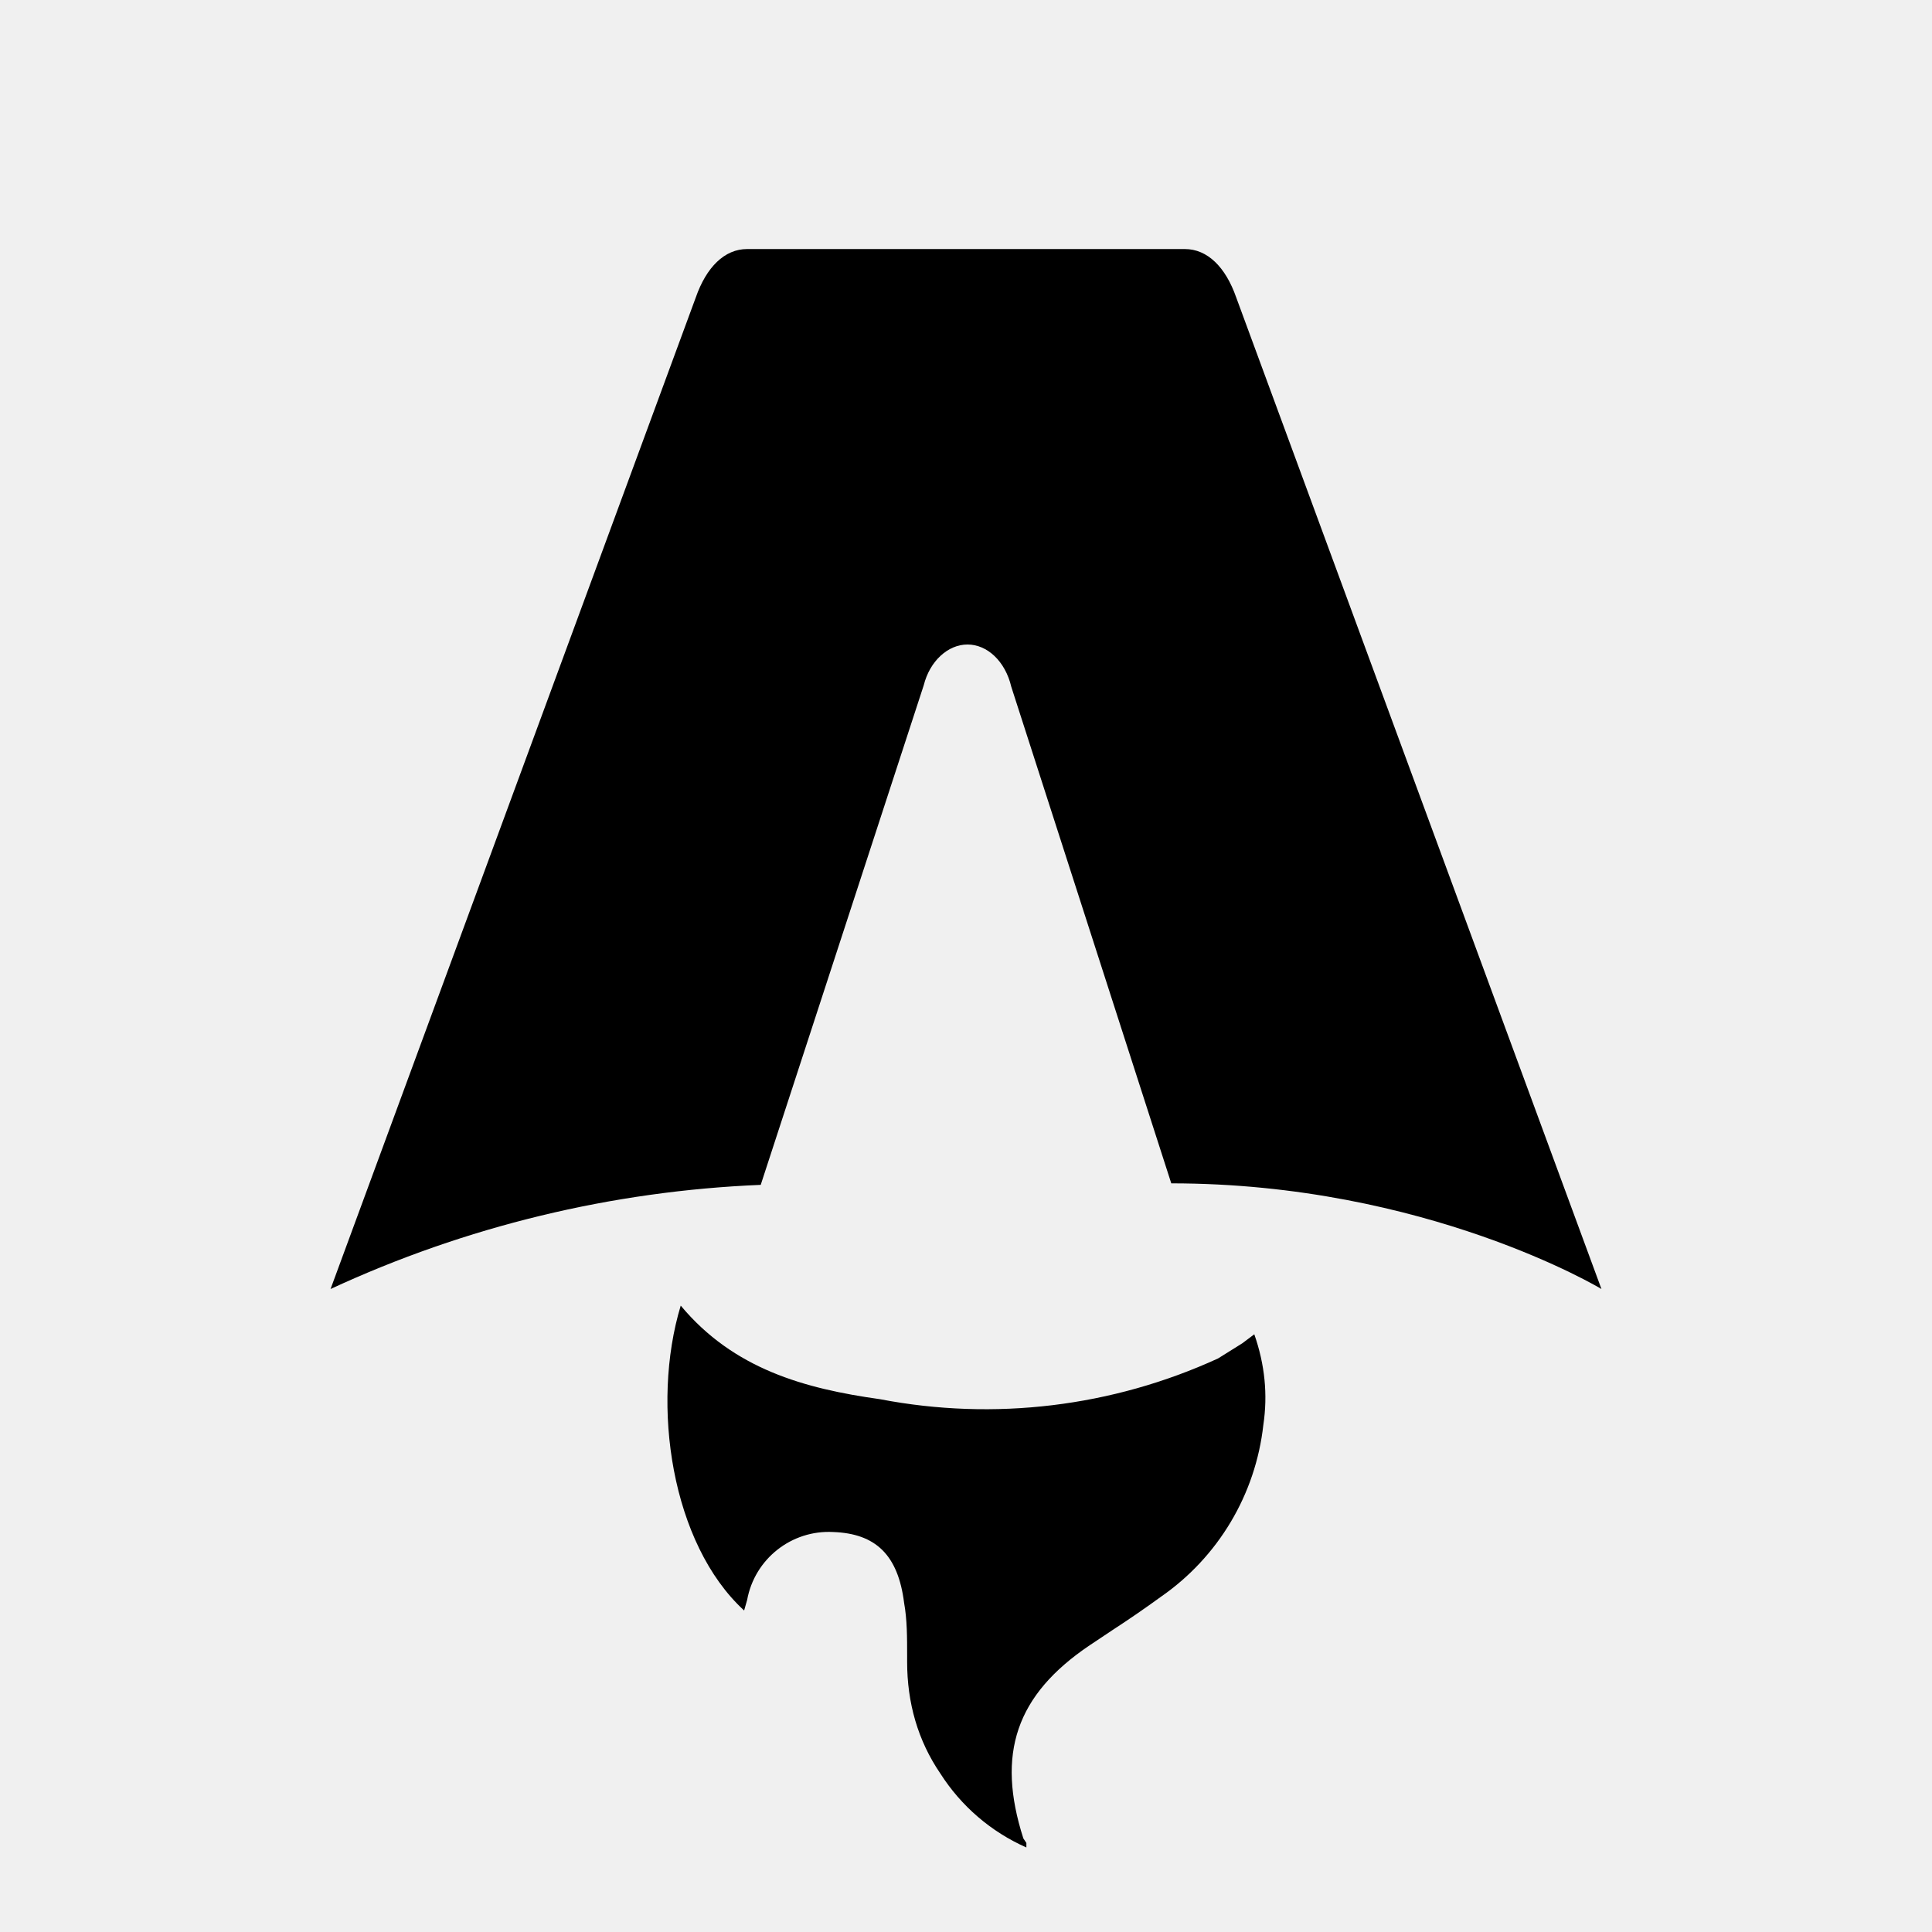
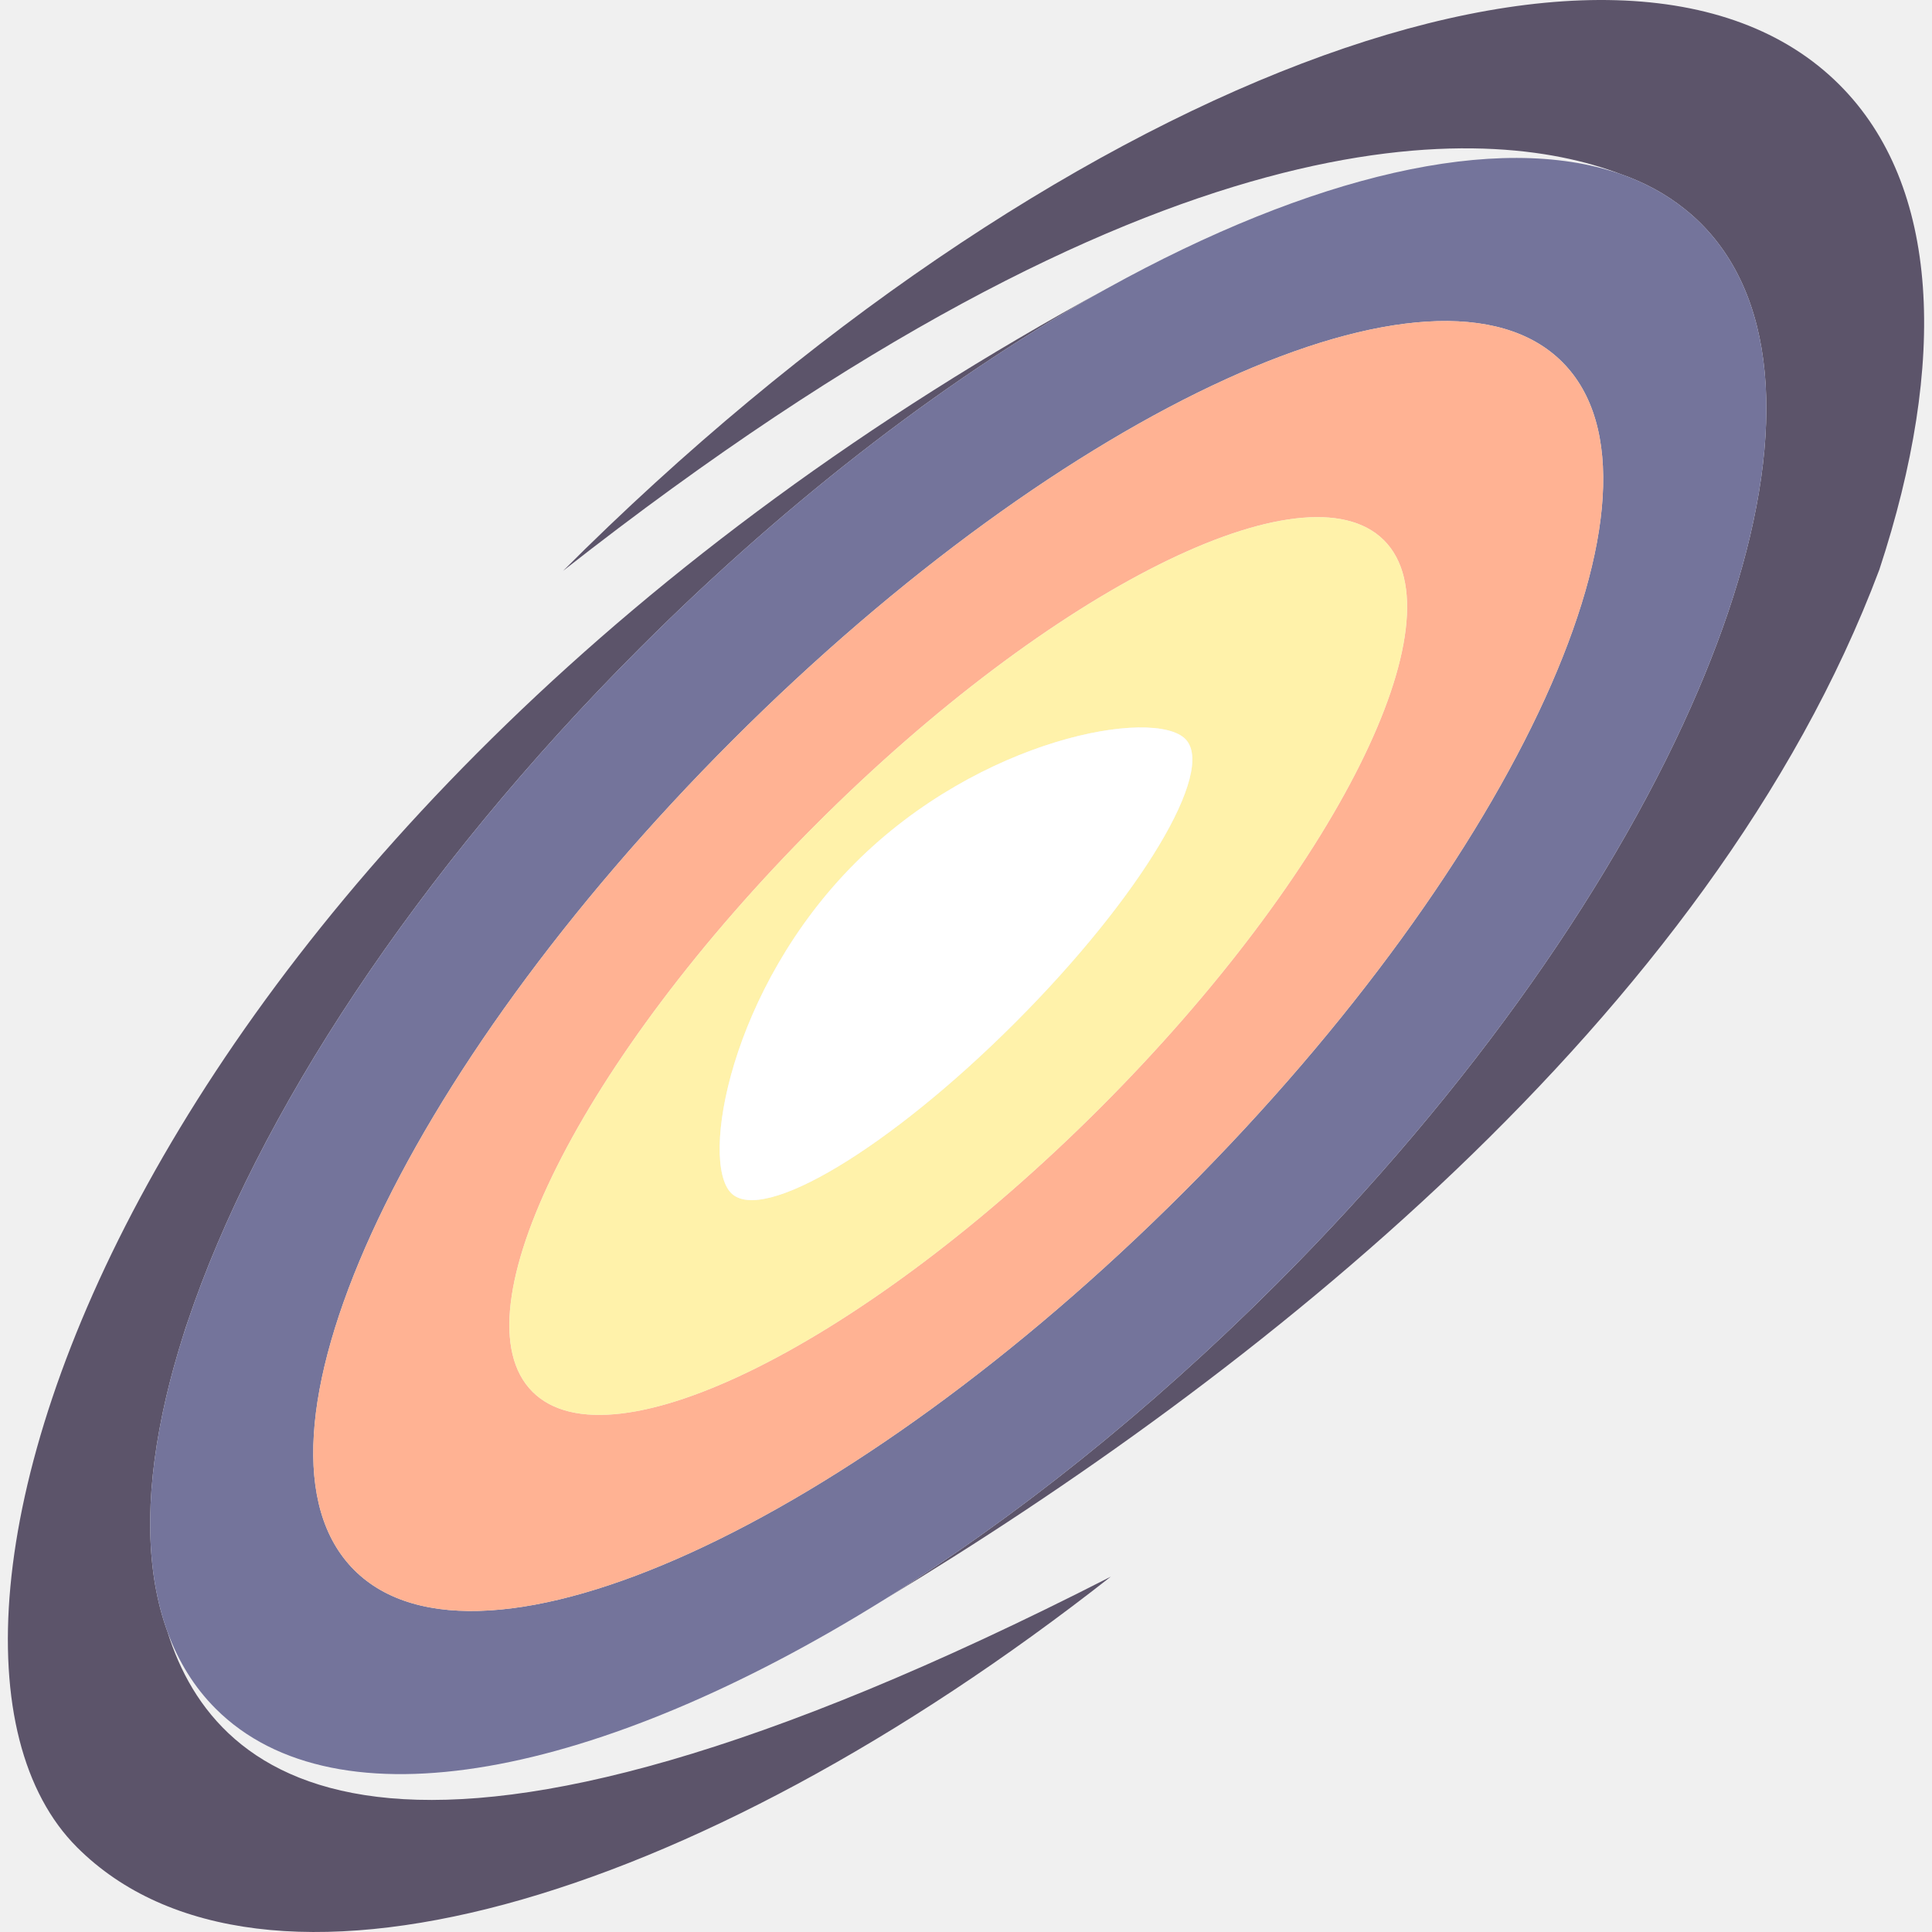
- <svg xmlns="http://www.w3.org/2000/svg" fill="none" viewBox="0 0 128 128">
-   <path d="M50.4 78.5a75.1 75.1 0 0 0-28.5 6.9l24.2-65.7c.7-2 1.9-3.2 3.4-3.2h29c1.5 0 2.7 1.2 3.4 3.2l24.2 65.7s-11.6-7-28.5-7L67 45.5c-.4-1.7-1.6-2.8-2.9-2.8-1.3 0-2.5 1.1-2.9 2.7L50.4 78.5Zm-1.1 28.2Zm-4.2-20.2c-2 6.6-.6 15.8 4.2 20.2a17.5 17.5 0 0 1 .2-.7 5.5 5.5 0 0 1 5.7-4.5c2.8.1 4.3 1.5 4.7 4.7.2 1.1.2 2.3.2 3.5v.4c0 2.7.7 5.2 2.2 7.4a13 13 0 0 0 5.7 4.9v-.3l-.2-.3c-1.8-5.6-.5-9.5 4.4-12.8l1.5-1a73 73 0 0 0 3.2-2.2 16 16 0 0 0 6.8-11.4c.3-2 .1-4-.6-6l-.8.6-1.6 1a37 37 0 0 1-22.4 2.7c-5-.7-9.7-2-13.2-6.2Z" />
-   <style>
-         path { fill: #000; }
-         @media (prefers-color-scheme: dark) {
-             path { fill: #FFF; }
-         }
-     </style>
+ <svg xmlns="http://www.w3.org/2000/svg" height="800px" width="800px" version="1.1" id="Capa_1" viewBox="0 0 501.761 501.761" xml:space="preserve">
+   <g>
+     <path style="fill:none;" d="M294.506,367.683c-0.66,0.563-1.321,1.123-1.982,1.681   C293.185,368.806,293.846,368.245,294.506,367.683z" />
+     <path style="fill:none;" d="M300.426,362.577c-0.582,0.508-1.164,1.01-1.746,1.515   C299.262,363.587,299.844,363.086,300.426,362.577z" />
+     <path style="fill:none;" d="M288.344,372.861c-0.583,0.484-1.167,0.971-1.75,1.452C287.177,373.832,287.76,373.345,288.344,372.861   z" />
+     <path style="fill:none;" d="M249.17,402.61c-0.539,0.372-1.078,0.737-1.617,1.106C248.093,403.347,248.631,402.982,249.17,402.61z" />
+     <path style="fill:none;" d="M313.853,350.483c-0.588,0.545-1.175,1.093-1.763,1.634   C312.678,351.576,313.265,351.028,313.853,350.483z" />
+     <path style="fill:none;" d="M262.673,392.963c-0.57,0.421-1.141,0.845-1.711,1.262   C261.532,393.808,262.103,393.383,262.673,392.963z" />
+     <path style="fill:none;" d="M268.855,388.338c-0.648,0.492-1.295,0.981-1.943,1.469   C267.56,389.319,268.207,388.829,268.855,388.338z" />
+     <path style="fill:none;" d="M442.585,175.573c-0.493,1.198-0.995,2.4-1.51,3.607C441.59,177.973,442.092,176.772,442.585,175.573z" />
+     <path style="fill:none;" d="M437.634,54.36c0.077,0.062,0.151,0.128,0.228,0.191C437.785,54.489,437.711,54.422,437.634,54.36z" />
+     <path style="fill:none;" d="M439.68,56.089c0.698,0.625,1.382,1.265,2.047,1.93C441.062,57.354,440.379,56.711,439.68,56.089z" />
+     <path style="fill:none;" d="M243.253,406.632c-0.628,0.421-1.256,0.84-1.884,1.256   C241.997,407.471,242.625,407.053,243.253,406.632z" />
+     <path style="fill:none;" d="M325.757,339.172c-0.585,0.571-1.172,1.134-1.758,1.701   C324.585,340.306,325.172,339.742,325.757,339.172z" />
+     <path style="fill:none;" d="M319.927,344.783c-0.66,0.628-1.321,1.253-1.982,1.877C318.606,346.036,319.267,345.41,319.927,344.783   z" />
+     <path style="fill:none;" d="M274.809,383.758c-0.567,0.443-1.135,0.878-1.702,1.318   C273.674,384.637,274.241,384.201,274.809,383.758z" />
+     <path style="fill:none;" d="M43.241,362.478c-0.061,0.258-0.123,0.517-0.183,0.775C43.118,362.996,43.18,362.737,43.241,362.478z" />
+     <path style="fill:none;" d="M42.328,366.548c-0.031,0.148-0.063,0.296-0.094,0.443C42.265,366.844,42.296,366.696,42.328,366.548z" />
+     <path style="fill:none;" d="M47.435,347.292c0.005-0.017,0.01-0.035,0.016-0.052c-0.005,0.016-0.011,0.033-0.015,0.048   L47.435,347.292z" />
+     <path style="fill:none;" d="M44.255,358.381c-0.085,0.327-0.173,0.656-0.255,0.983C44.082,359.038,44.17,358.709,44.255,358.381z" />
+     <path style="fill:none;" d="M45.331,354.385c-0.091,0.324-0.187,0.651-0.276,0.974C45.144,355.035,45.24,354.709,45.331,354.385z" />
+     <path style="fill:none;" d="M48.769,343.208c-0.418,1.195-0.806,2.378-1.162,3.549C47.982,345.579,48.371,344.396,48.769,343.208z" />
+     <path style="fill:none;" d="M237.11,410.68c-0.547,0.355-1.095,0.714-1.641,1.065C236.016,411.394,236.563,411.035,237.11,410.68z" />
+     <path style="fill:none;" d="M448.772,159.125c14.809-43.794,13.635-80.427-7.044-101.105h0   C462.407,78.698,463.581,115.331,448.772,159.125z" />
+     <path style="fill:#5C546A;" d="M477.729,22.02c-56.681-56.681-205.096-0.162-331.494,126.237   C301.69,26.208,386.373,32.094,420.799,45.168c6.279,2.178,11.918,5.232,16.835,9.192c0.077,0.062,0.151,0.128,0.228,0.191   c0.615,0.501,1.227,1.008,1.819,1.538c0.699,0.623,1.382,1.265,2.047,1.93c0,0,0.001,0.001,0.001,0.001v0h0   c20.678,20.678,21.853,57.311,7.044,101.105c-1.819,5.378-3.892,10.87-6.187,16.448c-0.493,1.198-0.995,2.4-1.51,3.607   c-20.626,48.373-58.534,103.284-109.584,154.334c-1.906,1.906-3.819,3.788-5.735,5.658c-0.585,0.571-1.172,1.134-1.758,1.701   c-1.355,1.312-2.712,2.616-4.072,3.91c-0.66,0.628-1.32,1.253-1.982,1.877c-1.362,1.285-2.727,2.558-4.093,3.824   c-0.588,0.545-1.175,1.093-1.763,1.634c-3.875,3.563-7.764,7.05-11.663,10.46c-0.582,0.509-1.164,1.01-1.746,1.515   c-1.39,1.206-2.781,2.404-4.174,3.591c-0.661,0.563-1.321,1.123-1.982,1.681c-1.393,1.176-2.786,2.341-4.18,3.497   c-0.583,0.484-1.167,0.971-1.75,1.452c-3.925,3.23-7.855,6.379-11.785,9.446c-0.568,0.443-1.135,0.878-1.702,1.318   c-1.417,1.097-2.834,2.186-4.251,3.262c-0.648,0.492-1.295,0.981-1.943,1.469c-1.414,1.063-2.826,2.115-4.239,3.156   c-0.57,0.421-1.141,0.845-1.711,1.262c-3.937,2.88-7.869,5.676-11.792,8.385c-0.539,0.372-1.078,0.737-1.617,1.106   c-1.435,0.983-2.868,1.956-4.301,2.915c-0.628,0.421-1.256,0.839-1.884,1.256c-1.421,0.943-2.841,1.873-4.259,2.792   c-0.547,0.355-1.095,0.714-1.641,1.065c-1.937,1.246-3.872,2.475-5.802,3.677c94.887-57.2,214.697-151.023,258.415-267.47   C505.886,93.897,503.887,48.178,477.729,22.02z" />
+     <path style="fill:#5C546A;" d="M42.234,366.992c0.031-0.148,0.062-0.296,0.094-0.443c0.232-1.092,0.474-2.19,0.73-3.295   c0.06-0.258,0.122-0.517,0.183-0.775c0.244-1.034,0.494-2.07,0.758-3.114c0.083-0.326,0.171-0.655,0.255-0.983   c0.26-1.004,0.522-2.01,0.8-3.023c0.089-0.323,0.185-0.65,0.276-0.974c0.656-2.342,1.35-4.703,2.104-7.093l0-0.004   c0.005-0.016,0.01-0.032,0.015-0.048c0.051-0.161,0.105-0.323,0.156-0.483c0.356-1.171,0.744-2.354,1.162-3.549   c17.77-52.968,59.005-116.492,117.465-174.951c39.73-39.73,81.799-71.501,121.305-93.363   C35.723,211.774-36.148,423.606,19.997,479.751c47.452,47.452,159.198,15.527,268.495-70.28   c-184.956,94.549-232.601,54.07-244.957,14.421C37.86,408.438,37.614,389.008,42.234,366.992z" />
+     <path style="fill:#74749B;" d="M237.11,410.68c1.418-0.92,2.837-1.849,4.259-2.792c0.628-0.417,1.256-0.835,1.884-1.256   c1.432-0.96,2.866-1.932,4.301-2.915c0.539-0.369,1.078-0.734,1.617-1.106c3.923-2.709,7.855-5.505,11.792-8.385   c0.57-0.417,1.14-0.841,1.711-1.262c1.413-1.042,2.826-2.093,4.239-3.156c0.648-0.487,1.295-0.977,1.943-1.469   c1.417-1.076,2.834-2.164,4.251-3.262c0.568-0.439,1.135-0.875,1.702-1.318c3.93-3.067,7.86-6.216,11.785-9.446   c0.584-0.48,1.167-0.968,1.75-1.452c1.394-1.156,2.788-2.321,4.18-3.497c0.661-0.558,1.321-1.119,1.982-1.681   c1.392-1.186,2.783-2.384,4.174-3.591c0.582-0.505,1.164-1.006,1.746-1.515c3.899-3.409,7.788-6.896,11.663-10.46   c0.589-0.541,1.176-1.09,1.763-1.634c1.366-1.266,2.73-2.539,4.093-3.824c0.661-0.623,1.322-1.249,1.982-1.877   c1.36-1.293,2.717-2.598,4.072-3.91c0.586-0.567,1.173-1.131,1.758-1.701c1.916-1.869,3.829-3.752,5.735-5.658   c51.05-51.05,88.958-105.961,109.584-154.334c0.515-1.207,1.017-2.409,1.51-3.607c2.294-5.578,4.368-11.07,6.187-16.448   c14.809-43.793,13.635-80.427-7.044-101.105v0c0,0-0.001-0.001-0.001-0.001c-0.665-0.665-1.35-1.305-2.047-1.93   c-0.592-0.53-1.203-1.036-1.819-1.538c-0.077-0.063-0.151-0.129-0.228-0.191c-4.917-3.96-10.556-7.014-16.835-9.192   c-31.924-11.076-80.285,0.41-133.26,29.725c-39.506,21.862-81.575,53.633-121.305,93.363   C107.775,226.715,66.54,290.24,48.769,343.208c-0.399,1.188-0.787,2.371-1.162,3.549c-0.051,0.161-0.105,0.323-0.156,0.483   c-0.005,0.017-0.01,0.035-0.016,0.052c-0.755,2.389-1.448,4.75-2.104,7.093c-0.091,0.324-0.187,0.651-0.276,0.974   c-0.279,1.013-0.541,2.019-0.8,3.023c-0.085,0.327-0.173,0.656-0.255,0.983c-0.265,1.044-0.514,2.081-0.758,3.114   c-0.061,0.258-0.123,0.517-0.183,0.775c-0.256,1.105-0.498,2.203-0.73,3.295c-0.031,0.148-0.063,0.296-0.094,0.443   c-4.621,22.017-4.374,41.446,1.301,56.9c2.808,7.646,6.931,14.328,12.462,19.859c31.385,31.385,99.526,17.84,173.67-28.329   c1.93-1.202,3.865-2.432,5.802-3.677C236.016,411.394,236.563,411.035,237.11,410.68z M91.997,407.751   c-32.38-32.38,11.602-128.86,98.237-215.495S373.349,61.64,405.729,94.019s-11.602,128.86-98.237,215.495   C220.857,396.149,124.377,440.131,91.997,407.751z" />
+     <path style="fill:#FFB293;" d="M405.729,94.019c-32.38-32.38-128.86,11.602-215.495,98.237S59.617,375.371,91.997,407.751   c32.38,32.38,128.86-11.602,215.495-98.237C394.126,222.879,438.108,126.399,405.729,94.019z M138.296,361.452   c-20.355-20.355,12.647-86.358,73.711-147.423s127.068-94.066,147.423-73.711c20.355,20.355-12.647,86.358-73.711,147.423   C224.654,348.805,158.651,381.807,138.296,361.452z" />
+     <path style="fill:#FFF2AA;" d="M359.43,140.318c-20.355-20.355-86.358,12.647-147.423,73.711s-94.066,127.068-73.711,147.423   c20.355,20.355,86.358-12.647,147.423-73.711C346.783,226.676,379.785,160.673,359.43,140.318z M263.605,265.628   c-32.568,32.568-65.569,52.369-73.711,44.227c-8.142-8.142-0.354-53.157,32.214-85.725c32.568-32.568,77.583-40.356,85.725-32.214   C315.974,200.058,296.173,233.06,263.605,265.628z" />
+     <path style="fill:#FFFFFF;" d="M222.107,224.13c-32.568,32.568-40.356,77.583-32.214,85.725   c8.142,8.142,41.144-11.659,73.711-44.227c32.568-32.568,52.369-65.569,44.227-73.711   C299.69,183.774,254.675,191.562,222.107,224.13z" />
+   </g>
</svg>
